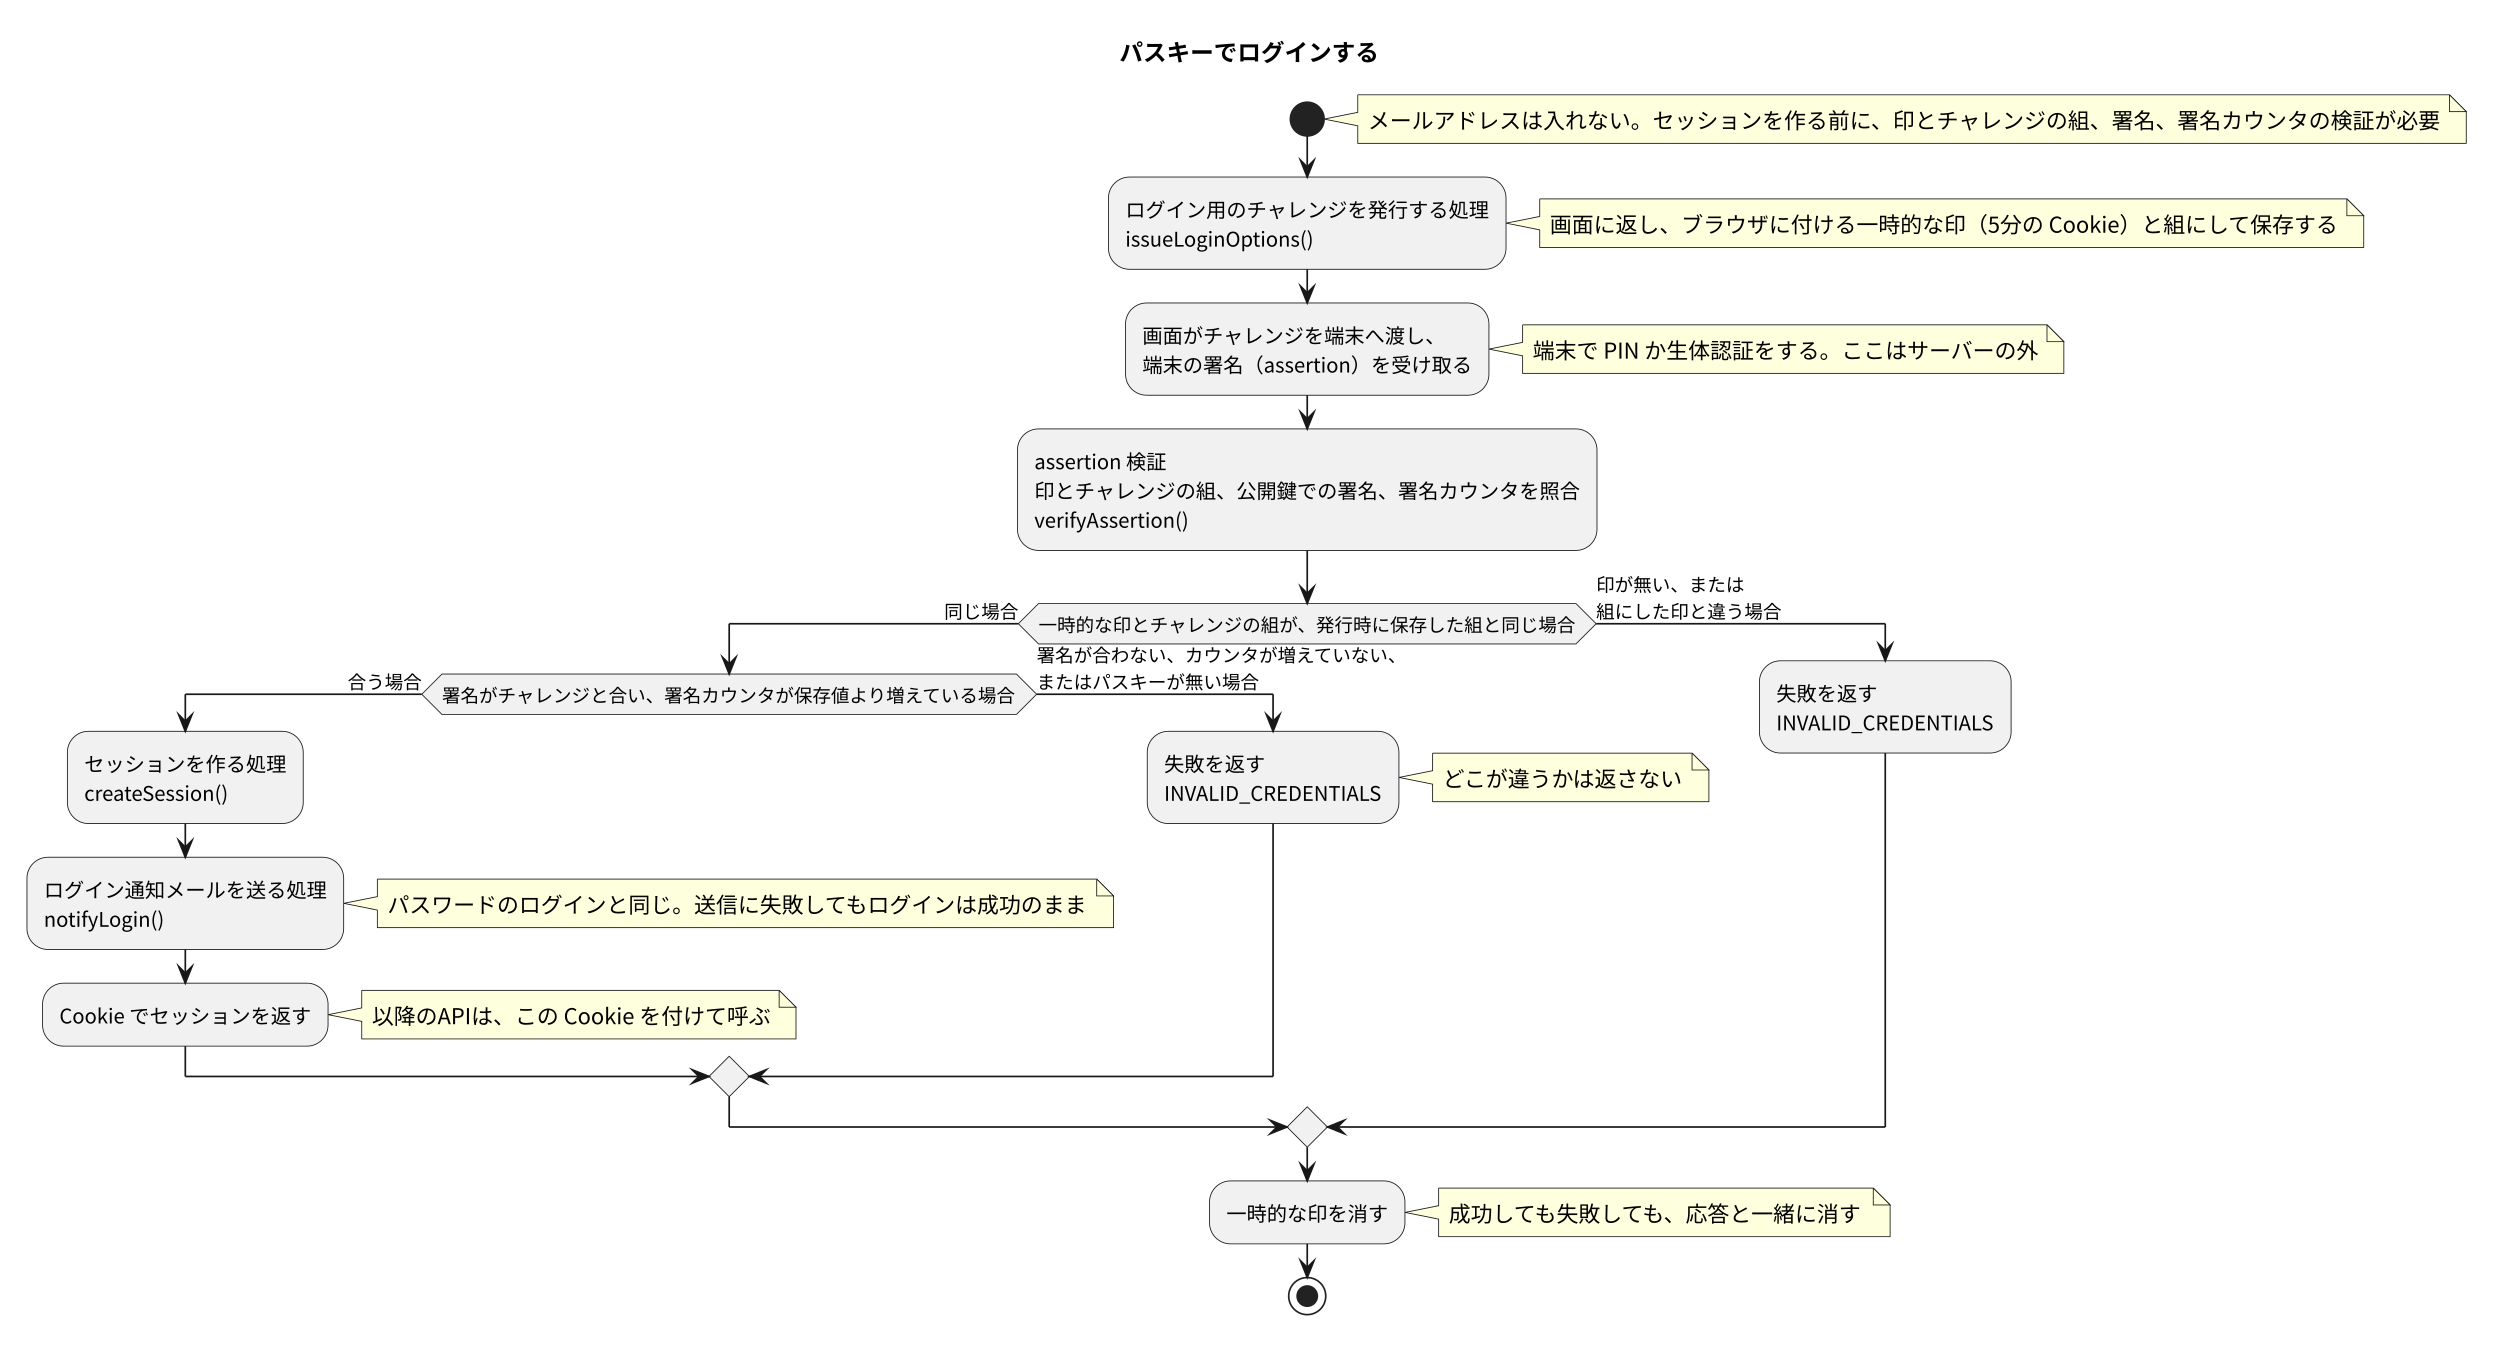
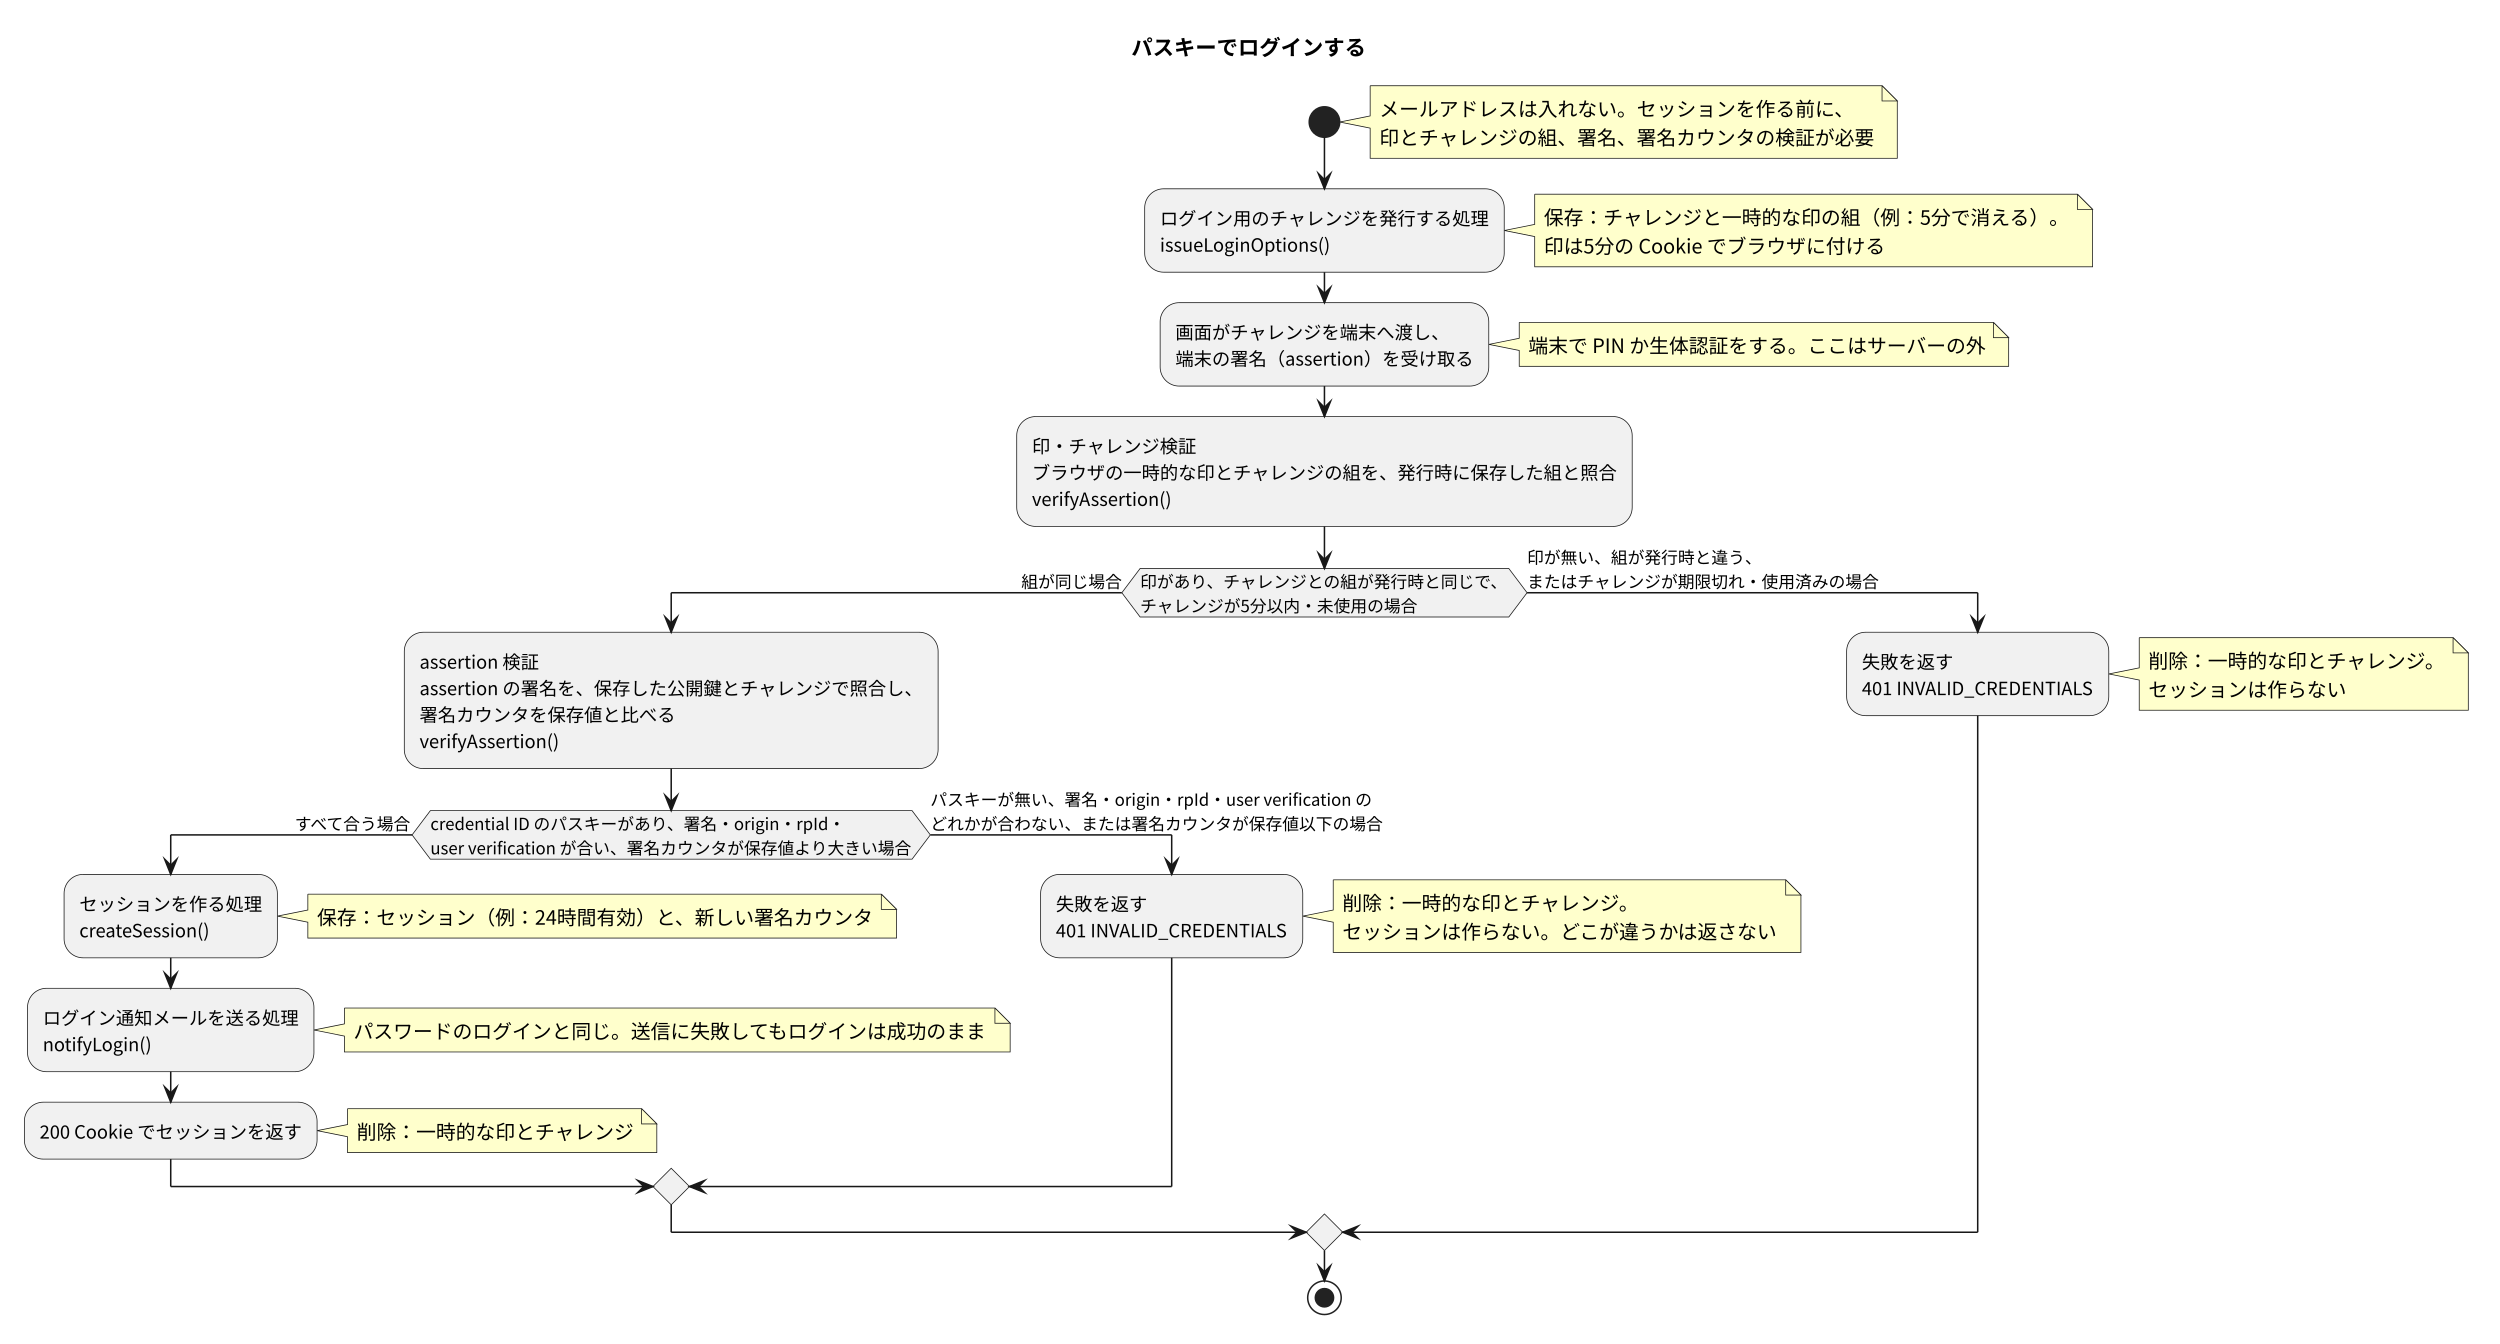
- <svg xmlns="http://www.w3.org/2000/svg" version="1.1" data-diagram-type="ACTIVITY" style="width:1484px;height:800px;background:#FFFFFF;" width="1484px" height="800px" viewBox="0 0 1484 800" zoomAndPan="magnify" preserveAspectRatio="none" contentStyleType="text/css">
+ <svg xmlns="http://www.w3.org/2000/svg" version="1.1" data-diagram-type="ACTIVITY" style="width:1641px;height:882px;background:#FFFFFF;" width="1641px" height="882px" viewBox="0 0 1641 882" zoomAndPan="magnify" preserveAspectRatio="none" contentStyleType="text/css">
  <defs />
  <g font-family="sans-serif" lengthAdjust="spacing">
-     <g class="title" data-source-line="7">
-       <text x="664.487" y="36.24" fill="#000" font-size="14" textLength="153.999" font-weight="700" font-family="'Noto Sans CJK JP'">パスキーでログインする</text>
+     <g class="title" data-source-line="8">
+       <text x="742.598" y="36.24" fill="#000" font-size="14" textLength="153.999" font-weight="700" font-family="'Noto Sans CJK JP'">パスキーでログインする</text>
    </g>
-     <path d="M805.974,56.272 L805.974,66.684 L785.974,70.684 L805.974,74.684 L805.974,85.096 A0,0 0 0 0 805.974,85.096 L1463.974,85.096 A0,0 0 0 0 1463.974,85.096 L1463.974,66.272 L1453.974,56.272 L805.974,56.272 A0,0 0 0 0 805.974,56.272" style="stroke:#181818;stroke-width:0.5;" fill="#FEFFDD" />
-     <path d="M1453.974,56.272 L1453.974,66.272 L1463.974,66.272 L1453.974,56.272" style="stroke:#181818;stroke-width:0.5;" fill="#FEFFDD" />
-     <text x="811.974" y="76.352" fill="#000" font-size="13" textLength="637" font-family="'Noto Sans CJK JP'">メールアドレスは入れない。セッションを作る前に、印とチャレンジの組、署名、署名カウンタの検証が必要</text>
-     <ellipse cx="775.974" cy="70.684" rx="10" ry="10" fill="#222" style="stroke:#222;stroke-width:1;" />
-     <path d="M913.975,118.06 L913.975,128.472 L893.975,132.472 L913.975,136.472 L913.975,146.884 A0,0 0 0 0 913.975,146.884 L1403.105,146.884 A0,0 0 0 0 1403.105,146.884 L1403.105,128.06 L1393.105,118.06 L913.975,118.06 A0,0 0 0 0 913.975,118.06" style="stroke:#181818;stroke-width:0.5;" fill="#FEFFDD" />
-     <path d="M1393.105,118.06 L1393.105,128.06 L1403.105,128.06 L1393.105,118.06" style="stroke:#181818;stroke-width:0.5;" fill="#FEFFDD" />
-     <text x="919.975" y="138.14" fill="#000" font-size="13" textLength="468.13" font-family="'Noto Sans CJK JP'">画面に返し、ブラウザに付ける一時的な印（5分の Cookie）と組にして保存する</text>
-     <rect x="657.973" y="105.096" width="236.002" height="54.752" fill="#F1F1F1" style="stroke:#181818;stroke-width:0.5;" rx="12.5" ry="12.5" />
-     <text x="667.973" y="129.016" fill="#000" font-size="12" textLength="216.002" font-family="'Noto Sans CJK JP'">ログイン用のチャレンジを発行する処理</text>
-     <text x="667.973" y="146.392" fill="#000" font-size="12" textLength="112.129" font-family="'Noto Sans CJK JP'">issueLoginOptions()</text>
-     <path d="M903.828,192.812 L903.828,203.224 L883.828,207.224 L903.828,211.224 L903.828,221.636 A0,0 0 0 0 903.828,221.636 L1225.09,221.636 A0,0 0 0 0 1225.09,221.636 L1225.09,202.812 L1215.09,192.812 L903.828,192.812 A0,0 0 0 0 903.828,192.812" style="stroke:#181818;stroke-width:0.5;" fill="#FEFFDD" />
-     <path d="M1215.09,192.812 L1215.09,202.812 L1225.09,202.812 L1215.09,192.812" style="stroke:#181818;stroke-width:0.5;" fill="#FEFFDD" />
-     <text x="909.828" y="212.892" fill="#000" font-size="13" textLength="300.261" font-family="'Noto Sans CJK JP'">端末で PIN か生体認証をする。ここはサーバーの外</text>
-     <rect x="668.119" y="179.848" width="215.709" height="54.752" fill="#F1F1F1" style="stroke:#181818;stroke-width:0.5;" rx="12.5" ry="12.5" />
-     <text x="678.119" y="203.768" fill="#000" font-size="12" textLength="180.001" font-family="'Noto Sans CJK JP'">画面がチャレンジを端末へ渡し、</text>
-     <text x="678.119" y="221.144" fill="#000" font-size="12" textLength="195.709" font-family="'Noto Sans CJK JP'">端末の署名（assertion）を受け取る</text>
-     <rect x="603.973" y="254.6" width="344.002" height="72.128" fill="#F1F1F1" style="stroke:#181818;stroke-width:0.5;" rx="12.5" ry="12.5" />
-     <text x="613.973" y="278.521" fill="#000" font-size="12" textLength="78.397" font-family="'Noto Sans CJK JP'">assertion 検証</text>
-     <text x="613.973" y="295.897" fill="#000" font-size="12" textLength="324.002" font-family="'Noto Sans CJK JP'">印とチャレンジの組、公開鍵での署名、署名カウンタを照合</text>
-     <text x="613.973" y="313.273" fill="#000" font-size="12" textLength="91.369" font-family="'Noto Sans CJK JP'">verifyAssertion()</text>
-     <polygon points="616.475,358.253,935.473,358.253,947.473,370.253,935.473,382.253,616.475,382.253,604.475,370.253,616.475,358.253" fill="#F1F1F1" style="stroke:#181818;stroke-width:0.5;stroke-linejoin:miter;stroke-miterlimit:10;" />
-     <text x="616.475" y="375.048" fill="#000" font-size="11" textLength="318.998" font-family="'Noto Sans CJK JP'">一時的な印とチャレンジの組が、発行時に保存した組と同じ場合</text>
-     <text x="560.475" y="367.085" fill="#000" font-size="11" textLength="44" font-family="'Noto Sans CJK JP'">同じ場合</text>
-     <text x="947.473" y="351.157" fill="#000" font-size="11" textLength="87.999" font-family="'Noto Sans CJK JP'">印が無い、または</text>
-     <text x="947.473" y="367.085" fill="#000" font-size="11" textLength="109.999" font-family="'Noto Sans CJK JP'">組にした印と違う場合</text>
-     <polygon points="262.351,400.108,603.349,400.108,615.349,412.108,603.349,424.108,262.351,424.108,250.351,412.108,262.351,400.108" fill="#F1F1F1" style="stroke:#181818;stroke-width:0.5;stroke-linejoin:miter;stroke-miterlimit:10;" />
-     <text x="262.351" y="416.904" fill="#000" font-size="11" textLength="340.998" font-family="'Noto Sans CJK JP'">署名がチャレンジと合い、署名カウンタが保存値より増えている場合</text>
-     <text x="206.352" y="408.94" fill="#000" font-size="11" textLength="44" font-family="'Noto Sans CJK JP'">合う場合</text>
-     <text x="615.349" y="393.012" fill="#000" font-size="11" textLength="219.998" font-family="'Noto Sans CJK JP'">署名が合わない、カウンタが増えていない、</text>
-     <text x="615.349" y="408.94" fill="#000" font-size="11" textLength="131.999" font-family="'Noto Sans CJK JP'">またはパスキーが無い場合</text>
-     <rect x="40" y="434.108" width="140.001" height="54.752" fill="#F1F1F1" style="stroke:#181818;stroke-width:0.5;" rx="12.5" ry="12.5" />
-     <text x="50" y="458.028" fill="#000" font-size="12" textLength="120.001" font-family="'Noto Sans CJK JP'">セッションを作る処理</text>
-     <text x="50" y="475.404" fill="#000" font-size="12" textLength="86.389" font-family="'Noto Sans CJK JP'">createSession()</text>
-     <path d="M224.001,521.825 L224.001,532.237 L204.001,536.237 L224.001,540.237 L224.001,550.649 A0,0 0 0 0 224.001,550.649 L661.002,550.649 A0,0 0 0 0 661.002,550.649 L661.002,531.825 L651.002,521.825 L224.001,521.825 A0,0 0 0 0 224.001,521.825" style="stroke:#181818;stroke-width:0.5;" fill="#FEFFDD" />
-     <path d="M651.002,521.825 L651.002,531.825 L661.002,531.825 L651.002,521.825" style="stroke:#181818;stroke-width:0.5;" fill="#FEFFDD" />
-     <text x="230.001" y="541.905" fill="#000" font-size="13" textLength="416" font-family="'Noto Sans CJK JP'">パスワードのログインと同じ。送信に失敗してもログインは成功のまま</text>
-     <rect x="16" y="508.861" width="188.001" height="54.752" fill="#F1F1F1" style="stroke:#181818;stroke-width:0.5;" rx="12.5" ry="12.5" />
-     <text x="26" y="532.781" fill="#000" font-size="12" textLength="168.001" font-family="'Noto Sans CJK JP'">ログイン通知メールを送る処理</text>
-     <text x="26" y="550.157" fill="#000" font-size="12" textLength="71.857" font-family="'Noto Sans CJK JP'">notifyLogin()</text>
-     <path d="M214.731,587.889 L214.731,598.301 L194.731,602.301 L214.731,606.301 L214.731,616.713 A0,0 0 0 0 214.731,616.713 L472.5,616.713 A0,0 0 0 0 472.5,616.713 L472.5,597.889 L462.5,587.889 L214.731,587.889 A0,0 0 0 0 214.731,587.889" style="stroke:#181818;stroke-width:0.5;" fill="#FEFFDD" />
-     <path d="M462.5,587.889 L462.5,597.889 L472.5,597.889 L462.5,587.889" style="stroke:#181818;stroke-width:0.5;" fill="#FEFFDD" />
-     <text x="220.731" y="607.969" fill="#000" font-size="13" textLength="236.769" font-family="'Noto Sans CJK JP'">以降のAPIは、この Cookie を付けて呼ぶ</text>
-     <rect x="25.27" y="583.613" width="169.461" height="37.376" fill="#F1F1F1" style="stroke:#181818;stroke-width:0.5;" rx="12.5" ry="12.5" />
-     <text x="35.27" y="607.533" fill="#000" font-size="12" textLength="149.461" font-family="'Noto Sans CJK JP'">Cookie でセッションを返す</text>
-     <path d="M850.399,447.072 L850.399,457.484 L830.399,461.484 L850.399,465.484 L850.399,475.896 A0,0 0 0 0 850.399,475.896 L1014.399,475.896 A0,0 0 0 0 1014.399,475.896 L1014.399,457.072 L1004.399,447.072 L850.399,447.072 A0,0 0 0 0 850.399,447.072" style="stroke:#181818;stroke-width:0.5;" fill="#FEFFDD" />
-     <path d="M1004.399,447.072 L1004.399,457.072 L1014.399,457.072 L1004.399,447.072" style="stroke:#181818;stroke-width:0.5;" fill="#FEFFDD" />
-     <text x="856.399" y="467.152" fill="#000" font-size="13" textLength="143" font-family="'Noto Sans CJK JP'">どこが違うかは返さない</text>
-     <rect x="681.002" y="434.108" width="149.397" height="54.752" fill="#F1F1F1" style="stroke:#181818;stroke-width:0.5;" rx="12.5" ry="12.5" />
-     <text x="691.002" y="458.028" fill="#000" font-size="12" textLength="60" font-family="'Noto Sans CJK JP'">失敗を返す</text>
-     <text x="691.002" y="475.404" fill="#000" font-size="12" textLength="129.397" font-family="'Noto Sans CJK JP'">INVALID_CREDENTIALS</text>
-     <polygon points="432.85,626.989,444.85,638.989,432.85,650.989,420.85,638.989,432.85,626.989" fill="#F1F1F1" style="stroke:#181818;stroke-width:0.5;stroke-linejoin:miter;stroke-miterlimit:10;" />
-     <rect x="1044.399" y="392.253" width="149.397" height="54.752" fill="#F1F1F1" style="stroke:#181818;stroke-width:0.5;" rx="12.5" ry="12.5" />
-     <text x="1054.399" y="416.173" fill="#000" font-size="12" textLength="60" font-family="'Noto Sans CJK JP'">失敗を返す</text>
-     <text x="1054.399" y="433.549" fill="#000" font-size="12" textLength="129.397" font-family="'Noto Sans CJK JP'">INVALID_CREDENTIALS</text>
-     <polygon points="775.974,656.989,787.974,668.989,775.974,680.989,763.974,668.989,775.974,656.989" fill="#F1F1F1" style="stroke:#181818;stroke-width:0.5;stroke-linejoin:miter;stroke-miterlimit:10;" />
-     <path d="M853.974,705.265 L853.974,715.677 L833.974,719.677 L853.974,723.677 L853.974,734.089 A0,0 0 0 0 853.974,734.089 L1121.974,734.089 A0,0 0 0 0 1121.974,734.089 L1121.974,715.265 L1111.974,705.265 L853.974,705.265 A0,0 0 0 0 853.974,705.265" style="stroke:#181818;stroke-width:0.5;" fill="#FEFFDD" />
-     <path d="M1111.974,705.265 L1111.974,715.265 L1121.974,715.265 L1111.974,705.265" style="stroke:#181818;stroke-width:0.5;" fill="#FEFFDD" />
-     <text x="859.974" y="725.345" fill="#000" font-size="13" textLength="247" font-family="'Noto Sans CJK JP'">成功しても失敗しても、応答と一緒に消す</text>
-     <rect x="717.973" y="700.989" width="116.001" height="37.376" fill="#F1F1F1" style="stroke:#181818;stroke-width:0.5;" rx="12.5" ry="12.5" />
-     <text x="727.973" y="724.909" fill="#000" font-size="12" textLength="96.001" font-family="'Noto Sans CJK JP'">一時的な印を消す</text>
-     <ellipse cx="775.974" cy="769.365" rx="11" ry="11" fill="none" style="stroke:#222;stroke-width:1;" />
-     <ellipse cx="775.974" cy="769.365" rx="6" ry="6" fill="#222" style="stroke:#222;stroke-width:1;" />
-     <line x1="775.974" y1="80.684" x2="775.974" y2="105.096" style="stroke:#181818;stroke-width:1;" />
-     <polygon points="771.974,95.096,775.974,105.096,779.974,95.096,775.974,99.096" fill="#181818" style="stroke:#181818;stroke-width:1;stroke-linejoin:miter;stroke-miterlimit:10;" />
-     <line x1="775.974" y1="159.848" x2="775.974" y2="179.848" style="stroke:#181818;stroke-width:1;" />
-     <polygon points="771.974,169.848,775.974,179.848,779.974,169.848,775.974,173.848" fill="#181818" style="stroke:#181818;stroke-width:1;stroke-linejoin:miter;stroke-miterlimit:10;" />
-     <line x1="775.974" y1="234.6" x2="775.974" y2="254.6" style="stroke:#181818;stroke-width:1;" />
-     <polygon points="771.974,244.6,775.974,254.6,779.974,244.6,775.974,248.6" fill="#181818" style="stroke:#181818;stroke-width:1;stroke-linejoin:miter;stroke-miterlimit:10;" />
-     <line x1="110.001" y1="488.861" x2="110.001" y2="508.861" style="stroke:#181818;stroke-width:1;" />
-     <polygon points="106.001,498.861,110.001,508.861,114.001,498.861,110.001,502.861" fill="#181818" style="stroke:#181818;stroke-width:1;stroke-linejoin:miter;stroke-miterlimit:10;" />
-     <line x1="110.001" y1="563.613" x2="110.001" y2="583.613" style="stroke:#181818;stroke-width:1;" />
-     <polygon points="106.001,573.613,110.001,583.613,114.001,573.613,110.001,577.613" fill="#181818" style="stroke:#181818;stroke-width:1;stroke-linejoin:miter;stroke-miterlimit:10;" />
-     <line x1="250.351" y1="412.108" x2="110.001" y2="412.108" style="stroke:#181818;stroke-width:1;" />
-     <line x1="110.001" y1="412.108" x2="110.001" y2="434.108" style="stroke:#181818;stroke-width:1;" />
-     <polygon points="106.001,424.108,110.001,434.108,114.001,424.108,110.001,428.108" fill="#181818" style="stroke:#181818;stroke-width:1;stroke-linejoin:miter;stroke-miterlimit:10;" />
-     <line x1="615.349" y1="412.108" x2="755.7" y2="412.108" style="stroke:#181818;stroke-width:1;" />
-     <line x1="755.7" y1="412.108" x2="755.7" y2="434.108" style="stroke:#181818;stroke-width:1;" />
-     <polygon points="751.7,424.108,755.7,434.108,759.7,424.108,755.7,428.108" fill="#181818" style="stroke:#181818;stroke-width:1;stroke-linejoin:miter;stroke-miterlimit:10;" />
-     <line x1="110.001" y1="620.989" x2="110.001" y2="638.989" style="stroke:#181818;stroke-width:1;" />
-     <line x1="110.001" y1="638.989" x2="420.85" y2="638.989" style="stroke:#181818;stroke-width:1;" />
-     <polygon points="410.85,634.989,420.85,638.989,410.85,642.989,414.85,638.989" fill="#181818" style="stroke:#181818;stroke-width:1;stroke-linejoin:miter;stroke-miterlimit:10;" />
-     <line x1="755.7" y1="488.861" x2="755.7" y2="638.989" style="stroke:#181818;stroke-width:1;" />
-     <line x1="755.7" y1="638.989" x2="444.85" y2="638.989" style="stroke:#181818;stroke-width:1;" />
-     <polygon points="454.85,634.989,444.85,638.989,454.85,642.989,450.85,638.989" fill="#181818" style="stroke:#181818;stroke-width:1;stroke-linejoin:miter;stroke-miterlimit:10;" />
-     <line x1="604.475" y1="370.253" x2="432.85" y2="370.253" style="stroke:#181818;stroke-width:1;" />
-     <line x1="432.85" y1="370.253" x2="432.85" y2="400.108" style="stroke:#181818;stroke-width:1;" />
-     <polygon points="428.85,390.108,432.85,400.108,436.85,390.108,432.85,394.108" fill="#181818" style="stroke:#181818;stroke-width:1;stroke-linejoin:miter;stroke-miterlimit:10;" />
-     <line x1="947.473" y1="370.253" x2="1119.097" y2="370.253" style="stroke:#181818;stroke-width:1;" />
-     <line x1="1119.097" y1="370.253" x2="1119.097" y2="392.253" style="stroke:#181818;stroke-width:1;" />
-     <polygon points="1115.097,382.253,1119.097,392.253,1123.097,382.253,1119.097,386.253" fill="#181818" style="stroke:#181818;stroke-width:1;stroke-linejoin:miter;stroke-miterlimit:10;" />
-     <line x1="432.85" y1="650.989" x2="432.85" y2="668.989" style="stroke:#181818;stroke-width:1;" />
-     <line x1="432.85" y1="668.989" x2="763.974" y2="668.989" style="stroke:#181818;stroke-width:1;" />
-     <polygon points="753.974,664.989,763.974,668.989,753.974,672.989,757.974,668.989" fill="#181818" style="stroke:#181818;stroke-width:1;stroke-linejoin:miter;stroke-miterlimit:10;" />
-     <line x1="1119.097" y1="447.005" x2="1119.097" y2="668.989" style="stroke:#181818;stroke-width:1;" />
-     <line x1="1119.097" y1="668.989" x2="787.974" y2="668.989" style="stroke:#181818;stroke-width:1;" />
-     <polygon points="797.974,664.989,787.974,668.989,797.974,672.989,793.974,668.989" fill="#181818" style="stroke:#181818;stroke-width:1;stroke-linejoin:miter;stroke-miterlimit:10;" />
-     <line x1="775.974" y1="326.729" x2="775.974" y2="358.253" style="stroke:#181818;stroke-width:1;" />
-     <polygon points="771.974,348.253,775.974,358.253,779.974,348.253,775.974,352.253" fill="#181818" style="stroke:#181818;stroke-width:1;stroke-linejoin:miter;stroke-miterlimit:10;" />
-     <line x1="775.974" y1="680.989" x2="775.974" y2="700.989" style="stroke:#181818;stroke-width:1;" />
-     <polygon points="771.974,690.989,775.974,700.989,779.974,690.989,775.974,694.989" fill="#181818" style="stroke:#181818;stroke-width:1;stroke-linejoin:miter;stroke-miterlimit:10;" />
-     <line x1="775.974" y1="738.365" x2="775.974" y2="758.365" style="stroke:#181818;stroke-width:1;" />
-     <polygon points="771.974,748.365,775.974,758.365,779.974,748.365,775.974,752.365" fill="#181818" style="stroke:#181818;stroke-width:1;stroke-linejoin:miter;stroke-miterlimit:10;" />
+     <path d="M899.372,56.272 L899.372,76.096 L879.372,80.096 L899.372,84.096 L899.372,103.92 A0,0 0 0 0 899.372,103.92 L1245.373,103.92 A0,0 0 0 0 1245.373,103.92 L1245.373,66.272 L1235.373,56.272 L899.372,56.272 A0,0 0 0 0 899.372,56.272" style="stroke:#181818;stroke-width:0.5;" fill="#FFC" />
+     <path d="M1235.373,56.272 L1235.373,66.272 L1245.373,66.272 L1235.373,56.272" style="stroke:#181818;stroke-width:0.5;" fill="#FFC" />
+     <text x="905.372" y="76.352" fill="#000" font-size="13" textLength="312" font-family="'Noto Sans CJK JP'">メールアドレスは入れない。セッションを作る前に、</text>
+     <text x="905.372" y="95.176" fill="#000" font-size="13" textLength="325" font-family="'Noto Sans CJK JP'">印とチャレンジの組、署名、署名カウンタの検証が必要</text>
+     <ellipse cx="869.372" cy="80.096" rx="10" ry="10" fill="#222" style="stroke:#222;stroke-width:1;" />
+     <path d="M1007.373,127.472 L1007.373,147.296 L987.373,151.296 L1007.373,155.296 L1007.373,175.12 A0,0 0 0 0 1007.373,175.12 L1373.589,175.12 A0,0 0 0 0 1373.589,175.12 L1373.589,137.472 L1363.589,127.472 L1007.373,127.472 A0,0 0 0 0 1007.373,127.472" style="stroke:#181818;stroke-width:0.5;" fill="#FFC" />
+     <path d="M1363.589,127.472 L1363.589,137.472 L1373.589,137.472 L1363.589,127.472" style="stroke:#181818;stroke-width:0.5;" fill="#FFC" />
+     <text x="1013.373" y="147.552" fill="#000" font-size="13" textLength="345.215" font-family="'Noto Sans CJK JP'">保存：チャレンジと一時的な印の組（例：5分で消える）。</text>
+     <text x="1013.373" y="166.376" fill="#000" font-size="13" textLength="224.042" font-family="'Noto Sans CJK JP'">印は5分の Cookie でブラウザに付ける</text>
+     <rect x="751.372" y="123.92" width="236.002" height="54.752" fill="#F1F1F1" style="stroke:#181818;stroke-width:0.5;" rx="12.5" ry="12.5" />
+     <text x="761.372" y="147.84" fill="#000" font-size="12" textLength="216.002" font-family="'Noto Sans CJK JP'">ログイン用のチャレンジを発行する処理</text>
+     <text x="761.372" y="165.216" fill="#000" font-size="12" textLength="112.129" font-family="'Noto Sans CJK JP'">issueLoginOptions()</text>
+     <path d="M997.227,211.636 L997.227,222.048 L977.227,226.048 L997.227,230.048 L997.227,240.46 A0,0 0 0 0 997.227,240.46 L1318.488,240.46 A0,0 0 0 0 1318.488,240.46 L1318.488,221.636 L1308.488,211.636 L997.227,211.636 A0,0 0 0 0 997.227,211.636" style="stroke:#181818;stroke-width:0.5;" fill="#FFC" />
+     <path d="M1308.488,211.636 L1308.488,221.636 L1318.488,221.636 L1308.488,211.636" style="stroke:#181818;stroke-width:0.5;" fill="#FFC" />
+     <text x="1003.227" y="231.716" fill="#000" font-size="13" textLength="300.261" font-family="'Noto Sans CJK JP'">端末で PIN か生体認証をする。ここはサーバーの外</text>
+     <rect x="761.518" y="198.672" width="215.709" height="54.752" fill="#F1F1F1" style="stroke:#181818;stroke-width:0.5;" rx="12.5" ry="12.5" />
+     <text x="771.518" y="222.592" fill="#000" font-size="12" textLength="180.001" font-family="'Noto Sans CJK JP'">画面がチャレンジを端末へ渡し、</text>
+     <text x="771.518" y="239.968" fill="#000" font-size="12" textLength="195.709" font-family="'Noto Sans CJK JP'">端末の署名（assertion）を受け取る</text>
+     <rect x="667.371" y="273.424" width="404.003" height="72.128" fill="#F1F1F1" style="stroke:#181818;stroke-width:0.5;" rx="12.5" ry="12.5" />
+     <text x="677.371" y="297.345" fill="#000" font-size="12" textLength="108.001" font-family="'Noto Sans CJK JP'">印・チャレンジ検証</text>
+     <text x="677.371" y="314.721" fill="#000" font-size="12" textLength="384.003" font-family="'Noto Sans CJK JP'">ブラウザの一時的な印とチャレンジの組を、発行時に保存した組と照合</text>
+     <text x="677.371" y="332.097" fill="#000" font-size="12" textLength="91.369" font-family="'Noto Sans CJK JP'">verifyAssertion()</text>
+     <polygon points="748.373,373.149,990.372,373.149,1002.372,389.077,990.372,405.004,748.373,405.004,736.373,389.077,748.373,373.149" fill="#F1F1F1" style="stroke:#181818;stroke-width:0.5;stroke-linejoin:miter;stroke-miterlimit:10;" />
+     <text x="748.373" y="385.909" fill="#000" font-size="11" textLength="241.998" font-family="'Noto Sans CJK JP'">印があり、チャレンジとの組が発行時と同じで、</text>
+     <text x="748.373" y="401.836" fill="#000" font-size="11" textLength="182.104" font-family="'Noto Sans CJK JP'">チャレンジが5分以内・未使用の場合</text>
+     <text x="670.374" y="385.909" fill="#000" font-size="11" textLength="66" font-family="'Noto Sans CJK JP'">組が同じ場合</text>
+     <text x="1002.372" y="369.981" fill="#000" font-size="11" textLength="153.999" font-family="'Noto Sans CJK JP'">印が無い、組が発行時と違う、</text>
+     <text x="1002.372" y="385.909" fill="#000" font-size="11" textLength="230.998" font-family="'Noto Sans CJK JP'">またはチャレンジが期限切れ・使用済みの場合</text>
+     <rect x="265.382" y="415.004" width="350.398" height="89.504" fill="#F1F1F1" style="stroke:#181818;stroke-width:0.5;" rx="12.5" ry="12.5" />
+     <text x="275.382" y="438.925" fill="#000" font-size="12" textLength="78.397" font-family="'Noto Sans CJK JP'">assertion 検証</text>
+     <text x="275.382" y="456.301" fill="#000" font-size="12" textLength="330.398" font-family="'Noto Sans CJK JP'">assertion の署名を、保存した公開鍵とチャレンジで照合し、</text>
+     <text x="275.382" y="473.677" fill="#000" font-size="12" textLength="168.001" font-family="'Noto Sans CJK JP'">署名カウンタを保存値と比べる</text>
+     <text x="275.382" y="491.053" fill="#000" font-size="12" textLength="91.369" font-family="'Noto Sans CJK JP'">verifyAssertion()</text>
+     <polygon points="282.49,532.105,598.672,532.105,610.672,548.033,598.672,563.961,282.49,563.961,270.49,548.033,282.49,532.105" fill="#F1F1F1" style="stroke:#181818;stroke-width:0.5;stroke-linejoin:miter;stroke-miterlimit:10;" />
+     <text x="282.49" y="544.865" fill="#000" font-size="11" textLength="272.831" font-family="'Noto Sans CJK JP'">credential ID のパスキーがあり、署名・origin・rpId・</text>
+     <text x="282.49" y="560.793" fill="#000" font-size="11" textLength="316.182" font-family="'Noto Sans CJK JP'">user verification が合い、署名カウンタが保存値より大きい場合</text>
+     <text x="193.491" y="544.865" fill="#000" font-size="11" textLength="76.999" font-family="'Noto Sans CJK JP'">すべて合う場合</text>
+     <text x="610.672" y="528.937" fill="#000" font-size="11" textLength="290.211" font-family="'Noto Sans CJK JP'">パスキーが無い、署名・origin・rpId・user verification の</text>
+     <text x="610.672" y="544.865" fill="#000" font-size="11" textLength="296.998" font-family="'Noto Sans CJK JP'">どれかが合わない、または署名カウンタが保存値以下の場合</text>
+     <path d="M202.065,586.925 L202.065,597.337 L182.065,601.337 L202.065,605.337 L202.065,615.749 A0,0 0 0 0 202.065,615.749 L588.495,615.749 A0,0 0 0 0 588.495,615.749 L588.495,596.925 L578.495,586.925 L202.065,586.925 A0,0 0 0 0 202.065,586.925" style="stroke:#181818;stroke-width:0.5;" fill="#FFC" />
+     <path d="M578.495,586.925 L578.495,596.925 L588.495,596.925 L578.495,586.925" style="stroke:#181818;stroke-width:0.5;" fill="#FFC" />
+     <text x="208.065" y="607.005" fill="#000" font-size="13" textLength="365.43" font-family="'Noto Sans CJK JP'">保存：セッション（例：24時間有効）と、新しい署名カウンタ</text>
+     <rect x="42.064" y="573.961" width="140.001" height="54.752" fill="#F1F1F1" style="stroke:#181818;stroke-width:0.5;" rx="12.5" ry="12.5" />
+     <text x="52.064" y="597.881" fill="#000" font-size="12" textLength="120.001" font-family="'Noto Sans CJK JP'">セッションを作る処理</text>
+     <text x="52.064" y="615.257" fill="#000" font-size="12" textLength="86.389" font-family="'Noto Sans CJK JP'">createSession()</text>
+     <path d="M226.065,661.677 L226.065,672.089 L206.065,676.089 L226.065,680.089 L226.065,690.501 A0,0 0 0 0 226.065,690.501 L663.066,690.501 A0,0 0 0 0 663.066,690.501 L663.066,671.677 L653.066,661.677 L226.065,661.677 A0,0 0 0 0 226.065,661.677" style="stroke:#181818;stroke-width:0.5;" fill="#FFC" />
+     <path d="M653.066,661.677 L653.066,671.677 L663.066,671.677 L653.066,661.677" style="stroke:#181818;stroke-width:0.5;" fill="#FFC" />
+     <text x="232.065" y="681.757" fill="#000" font-size="13" textLength="416" font-family="'Noto Sans CJK JP'">パスワードのログインと同じ。送信に失敗してもログインは成功のまま</text>
+     <rect x="18.064" y="648.713" width="188.001" height="54.752" fill="#F1F1F1" style="stroke:#181818;stroke-width:0.5;" rx="12.5" ry="12.5" />
+     <text x="28.064" y="672.633" fill="#000" font-size="12" textLength="168.001" font-family="'Noto Sans CJK JP'">ログイン通知メールを送る処理</text>
+     <text x="28.064" y="690.009" fill="#000" font-size="12" textLength="71.857" font-family="'Noto Sans CJK JP'">notifyLogin()</text>
+     <path d="M228.129,727.741 L228.129,738.153 L208.129,742.153 L228.129,746.153 L228.129,756.565 A0,0 0 0 0 228.129,756.565 L431.129,756.565 A0,0 0 0 0 431.129,756.565 L431.129,737.741 L421.129,727.741 L228.129,727.741 A0,0 0 0 0 228.129,727.741" style="stroke:#181818;stroke-width:0.5;" fill="#FFC" />
+     <path d="M421.129,727.741 L421.129,737.741 L431.129,737.741 L421.129,727.741" style="stroke:#181818;stroke-width:0.5;" fill="#FFC" />
+     <text x="234.129" y="747.821" fill="#000" font-size="13" textLength="182" font-family="'Noto Sans CJK JP'">削除：一時的な印とチャレンジ</text>
+     <rect x="16" y="723.465" width="192.129" height="37.376" fill="#F1F1F1" style="stroke:#181818;stroke-width:0.5;" rx="12.5" ry="12.5" />
+     <text x="26" y="747.385" fill="#000" font-size="12" textLength="172.129" font-family="'Noto Sans CJK JP'">200 Cookie でセッションを返す</text>
+     <path d="M875.131,577.513 L875.131,597.337 L855.131,601.337 L875.131,605.337 L875.131,625.161 A0,0 0 0 0 875.131,625.161 L1182.131,625.161 A0,0 0 0 0 1182.131,625.161 L1182.131,587.513 L1172.131,577.513 L875.131,577.513 A0,0 0 0 0 875.131,577.513" style="stroke:#181818;stroke-width:0.5;" fill="#FFC" />
+     <path d="M1172.131,577.513 L1172.131,587.513 L1182.131,587.513 L1172.131,577.513" style="stroke:#181818;stroke-width:0.5;" fill="#FFC" />
+     <text x="881.131" y="597.593" fill="#000" font-size="13" textLength="195" font-family="'Noto Sans CJK JP'">削除：一時的な印とチャレンジ。</text>
+     <text x="881.131" y="616.417" fill="#000" font-size="13" textLength="286" font-family="'Noto Sans CJK JP'">セッションは作らない。どこが違うかは返さない</text>
+     <rect x="683.066" y="573.961" width="172.065" height="54.752" fill="#F1F1F1" style="stroke:#181818;stroke-width:0.5;" rx="12.5" ry="12.5" />
+     <text x="693.066" y="597.881" fill="#000" font-size="12" textLength="60" font-family="'Noto Sans CJK JP'">失敗を返す</text>
+     <text x="693.066" y="615.257" fill="#000" font-size="12" textLength="152.065" font-family="'Noto Sans CJK JP'">401 INVALID_CREDENTIALS</text>
+     <polygon points="440.581,766.841,452.581,778.841,440.581,790.841,428.581,778.841,440.581,766.841" fill="#F1F1F1" style="stroke:#181818;stroke-width:0.5;stroke-linejoin:miter;stroke-miterlimit:10;" />
+     <path d="M1404.196,418.557 L1404.196,438.381 L1384.196,442.381 L1404.196,446.381 L1404.196,466.205 A0,0 0 0 0 1404.196,466.205 L1620.196,466.205 A0,0 0 0 0 1620.196,466.205 L1620.196,428.557 L1610.196,418.557 L1404.196,418.557 A0,0 0 0 0 1404.196,418.557" style="stroke:#181818;stroke-width:0.5;" fill="#FFC" />
+     <path d="M1610.196,418.557 L1610.196,428.557 L1620.196,428.557 L1610.196,418.557" style="stroke:#181818;stroke-width:0.5;" fill="#FFC" />
+     <text x="1410.196" y="438.637" fill="#000" font-size="13" textLength="195" font-family="'Noto Sans CJK JP'">削除：一時的な印とチャレンジ。</text>
+     <text x="1410.196" y="457.461" fill="#000" font-size="13" textLength="130" font-family="'Noto Sans CJK JP'">セッションは作らない</text>
+     <rect x="1212.131" y="415.004" width="172.065" height="54.752" fill="#F1F1F1" style="stroke:#181818;stroke-width:0.5;" rx="12.5" ry="12.5" />
+     <text x="1222.131" y="438.925" fill="#000" font-size="12" textLength="60" font-family="'Noto Sans CJK JP'">失敗を返す</text>
+     <text x="1222.131" y="456.301" fill="#000" font-size="12" textLength="152.065" font-family="'Noto Sans CJK JP'">401 INVALID_CREDENTIALS</text>
+     <polygon points="869.372,796.841,881.372,808.841,869.372,820.841,857.372,808.841,869.372,796.841" fill="#F1F1F1" style="stroke:#181818;stroke-width:0.5;stroke-linejoin:miter;stroke-miterlimit:10;" />
+     <ellipse cx="869.372" cy="851.841" rx="11" ry="11" fill="none" style="stroke:#222;stroke-width:1;" />
+     <ellipse cx="869.372" cy="851.841" rx="6" ry="6" fill="#222" style="stroke:#222;stroke-width:1;" />
+     <line x1="869.372" y1="90.096" x2="869.372" y2="123.92" style="stroke:#181818;stroke-width:1;" />
+     <polygon points="865.372,113.92,869.372,123.92,873.372,113.92,869.372,117.92" fill="#181818" style="stroke:#181818;stroke-width:1;stroke-linejoin:miter;stroke-miterlimit:10;" />
+     <line x1="869.372" y1="178.672" x2="869.372" y2="198.672" style="stroke:#181818;stroke-width:1;" />
+     <polygon points="865.372,188.672,869.372,198.672,873.372,188.672,869.372,192.672" fill="#181818" style="stroke:#181818;stroke-width:1;stroke-linejoin:miter;stroke-miterlimit:10;" />
+     <line x1="869.372" y1="253.424" x2="869.372" y2="273.424" style="stroke:#181818;stroke-width:1;" />
+     <polygon points="865.372,263.424,869.372,273.424,873.372,263.424,869.372,267.424" fill="#181818" style="stroke:#181818;stroke-width:1;stroke-linejoin:miter;stroke-miterlimit:10;" />
+     <line x1="112.065" y1="628.713" x2="112.065" y2="648.713" style="stroke:#181818;stroke-width:1;" />
+     <polygon points="108.065,638.713,112.065,648.713,116.065,638.713,112.065,642.713" fill="#181818" style="stroke:#181818;stroke-width:1;stroke-linejoin:miter;stroke-miterlimit:10;" />
+     <line x1="112.065" y1="703.465" x2="112.065" y2="723.465" style="stroke:#181818;stroke-width:1;" />
+     <polygon points="108.065,713.465,112.065,723.465,116.065,713.465,112.065,717.465" fill="#181818" style="stroke:#181818;stroke-width:1;stroke-linejoin:miter;stroke-miterlimit:10;" />
+     <line x1="270.49" y1="548.033" x2="112.065" y2="548.033" style="stroke:#181818;stroke-width:1;" />
+     <line x1="112.065" y1="548.033" x2="112.065" y2="573.961" style="stroke:#181818;stroke-width:1;" />
+     <polygon points="108.065,563.961,112.065,573.961,116.065,563.961,112.065,567.961" fill="#181818" style="stroke:#181818;stroke-width:1;stroke-linejoin:miter;stroke-miterlimit:10;" />
+     <line x1="610.672" y1="548.033" x2="769.098" y2="548.033" style="stroke:#181818;stroke-width:1;" />
+     <line x1="769.098" y1="548.033" x2="769.098" y2="573.961" style="stroke:#181818;stroke-width:1;" />
+     <polygon points="765.098,563.961,769.098,573.961,773.098,563.961,769.098,567.961" fill="#181818" style="stroke:#181818;stroke-width:1;stroke-linejoin:miter;stroke-miterlimit:10;" />
+     <line x1="112.065" y1="760.841" x2="112.065" y2="778.841" style="stroke:#181818;stroke-width:1;" />
+     <line x1="112.065" y1="778.841" x2="428.581" y2="778.841" style="stroke:#181818;stroke-width:1;" />
+     <polygon points="418.581,774.841,428.581,778.841,418.581,782.841,422.581,778.841" fill="#181818" style="stroke:#181818;stroke-width:1;stroke-linejoin:miter;stroke-miterlimit:10;" />
+     <line x1="769.098" y1="628.713" x2="769.098" y2="778.841" style="stroke:#181818;stroke-width:1;" />
+     <line x1="769.098" y1="778.841" x2="452.581" y2="778.841" style="stroke:#181818;stroke-width:1;" />
+     <polygon points="462.581,774.841,452.581,778.841,462.581,782.841,458.581,778.841" fill="#181818" style="stroke:#181818;stroke-width:1;stroke-linejoin:miter;stroke-miterlimit:10;" />
+     <line x1="440.581" y1="504.509" x2="440.581" y2="532.105" style="stroke:#181818;stroke-width:1;" />
+     <polygon points="436.581,522.105,440.581,532.105,444.581,522.105,440.581,526.105" fill="#181818" style="stroke:#181818;stroke-width:1;stroke-linejoin:miter;stroke-miterlimit:10;" />
+     <line x1="736.373" y1="389.077" x2="440.581" y2="389.077" style="stroke:#181818;stroke-width:1;" />
+     <line x1="440.581" y1="389.077" x2="440.581" y2="415.004" style="stroke:#181818;stroke-width:1;" />
+     <polygon points="436.581,405.004,440.581,415.004,444.581,405.004,440.581,409.004" fill="#181818" style="stroke:#181818;stroke-width:1;stroke-linejoin:miter;stroke-miterlimit:10;" />
+     <line x1="1002.372" y1="389.077" x2="1298.164" y2="389.077" style="stroke:#181818;stroke-width:1;" />
+     <line x1="1298.164" y1="389.077" x2="1298.164" y2="415.004" style="stroke:#181818;stroke-width:1;" />
+     <polygon points="1294.164,405.004,1298.164,415.004,1302.164,405.004,1298.164,409.004" fill="#181818" style="stroke:#181818;stroke-width:1;stroke-linejoin:miter;stroke-miterlimit:10;" />
+     <line x1="440.581" y1="790.841" x2="440.581" y2="808.841" style="stroke:#181818;stroke-width:1;" />
+     <line x1="440.581" y1="808.841" x2="857.372" y2="808.841" style="stroke:#181818;stroke-width:1;" />
+     <polygon points="847.372,804.841,857.372,808.841,847.372,812.841,851.372,808.841" fill="#181818" style="stroke:#181818;stroke-width:1;stroke-linejoin:miter;stroke-miterlimit:10;" />
+     <line x1="1298.164" y1="469.757" x2="1298.164" y2="808.841" style="stroke:#181818;stroke-width:1;" />
+     <line x1="1298.164" y1="808.841" x2="881.372" y2="808.841" style="stroke:#181818;stroke-width:1;" />
+     <polygon points="891.372,804.841,881.372,808.841,891.372,812.841,887.372,808.841" fill="#181818" style="stroke:#181818;stroke-width:1;stroke-linejoin:miter;stroke-miterlimit:10;" />
+     <line x1="869.372" y1="345.553" x2="869.372" y2="373.149" style="stroke:#181818;stroke-width:1;" />
+     <polygon points="865.372,363.149,869.372,373.149,873.372,363.149,869.372,367.149" fill="#181818" style="stroke:#181818;stroke-width:1;stroke-linejoin:miter;stroke-miterlimit:10;" />
+     <line x1="869.372" y1="820.841" x2="869.372" y2="840.841" style="stroke:#181818;stroke-width:1;" />
+     <polygon points="865.372,830.841,869.372,840.841,873.372,830.841,869.372,834.841" fill="#181818" style="stroke:#181818;stroke-width:1;stroke-linejoin:miter;stroke-miterlimit:10;" />
  </g>
</svg>
